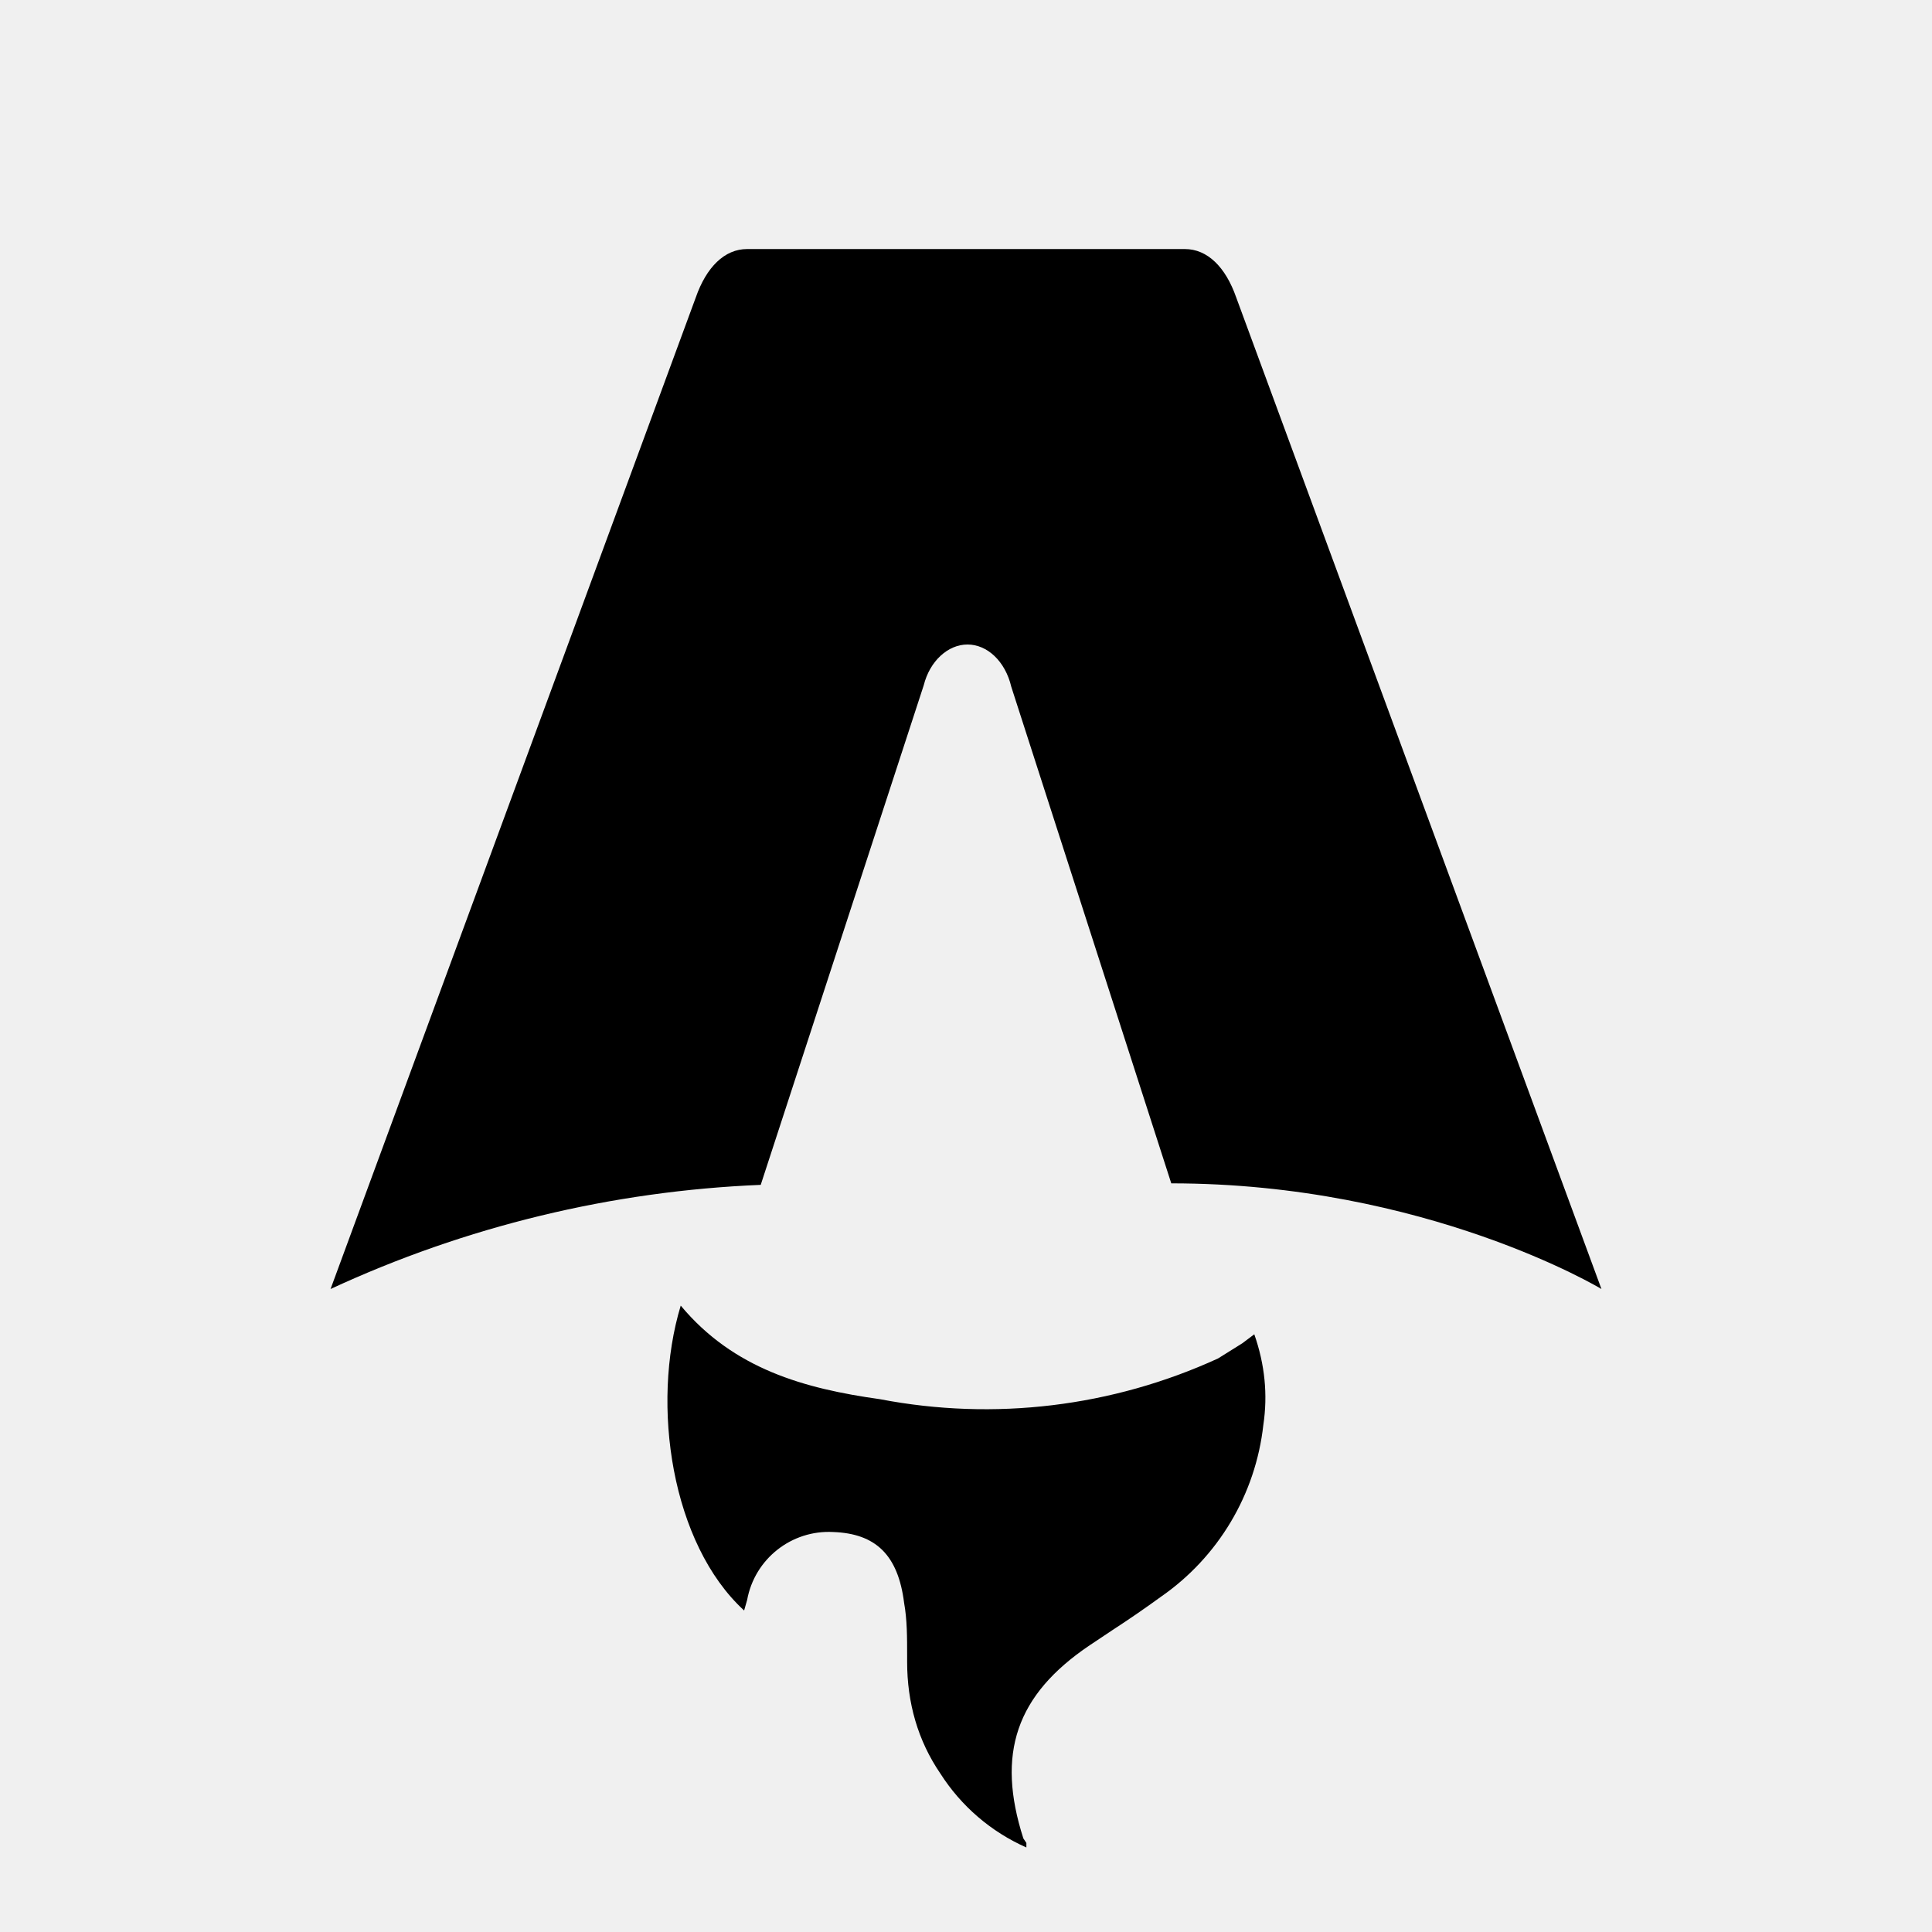
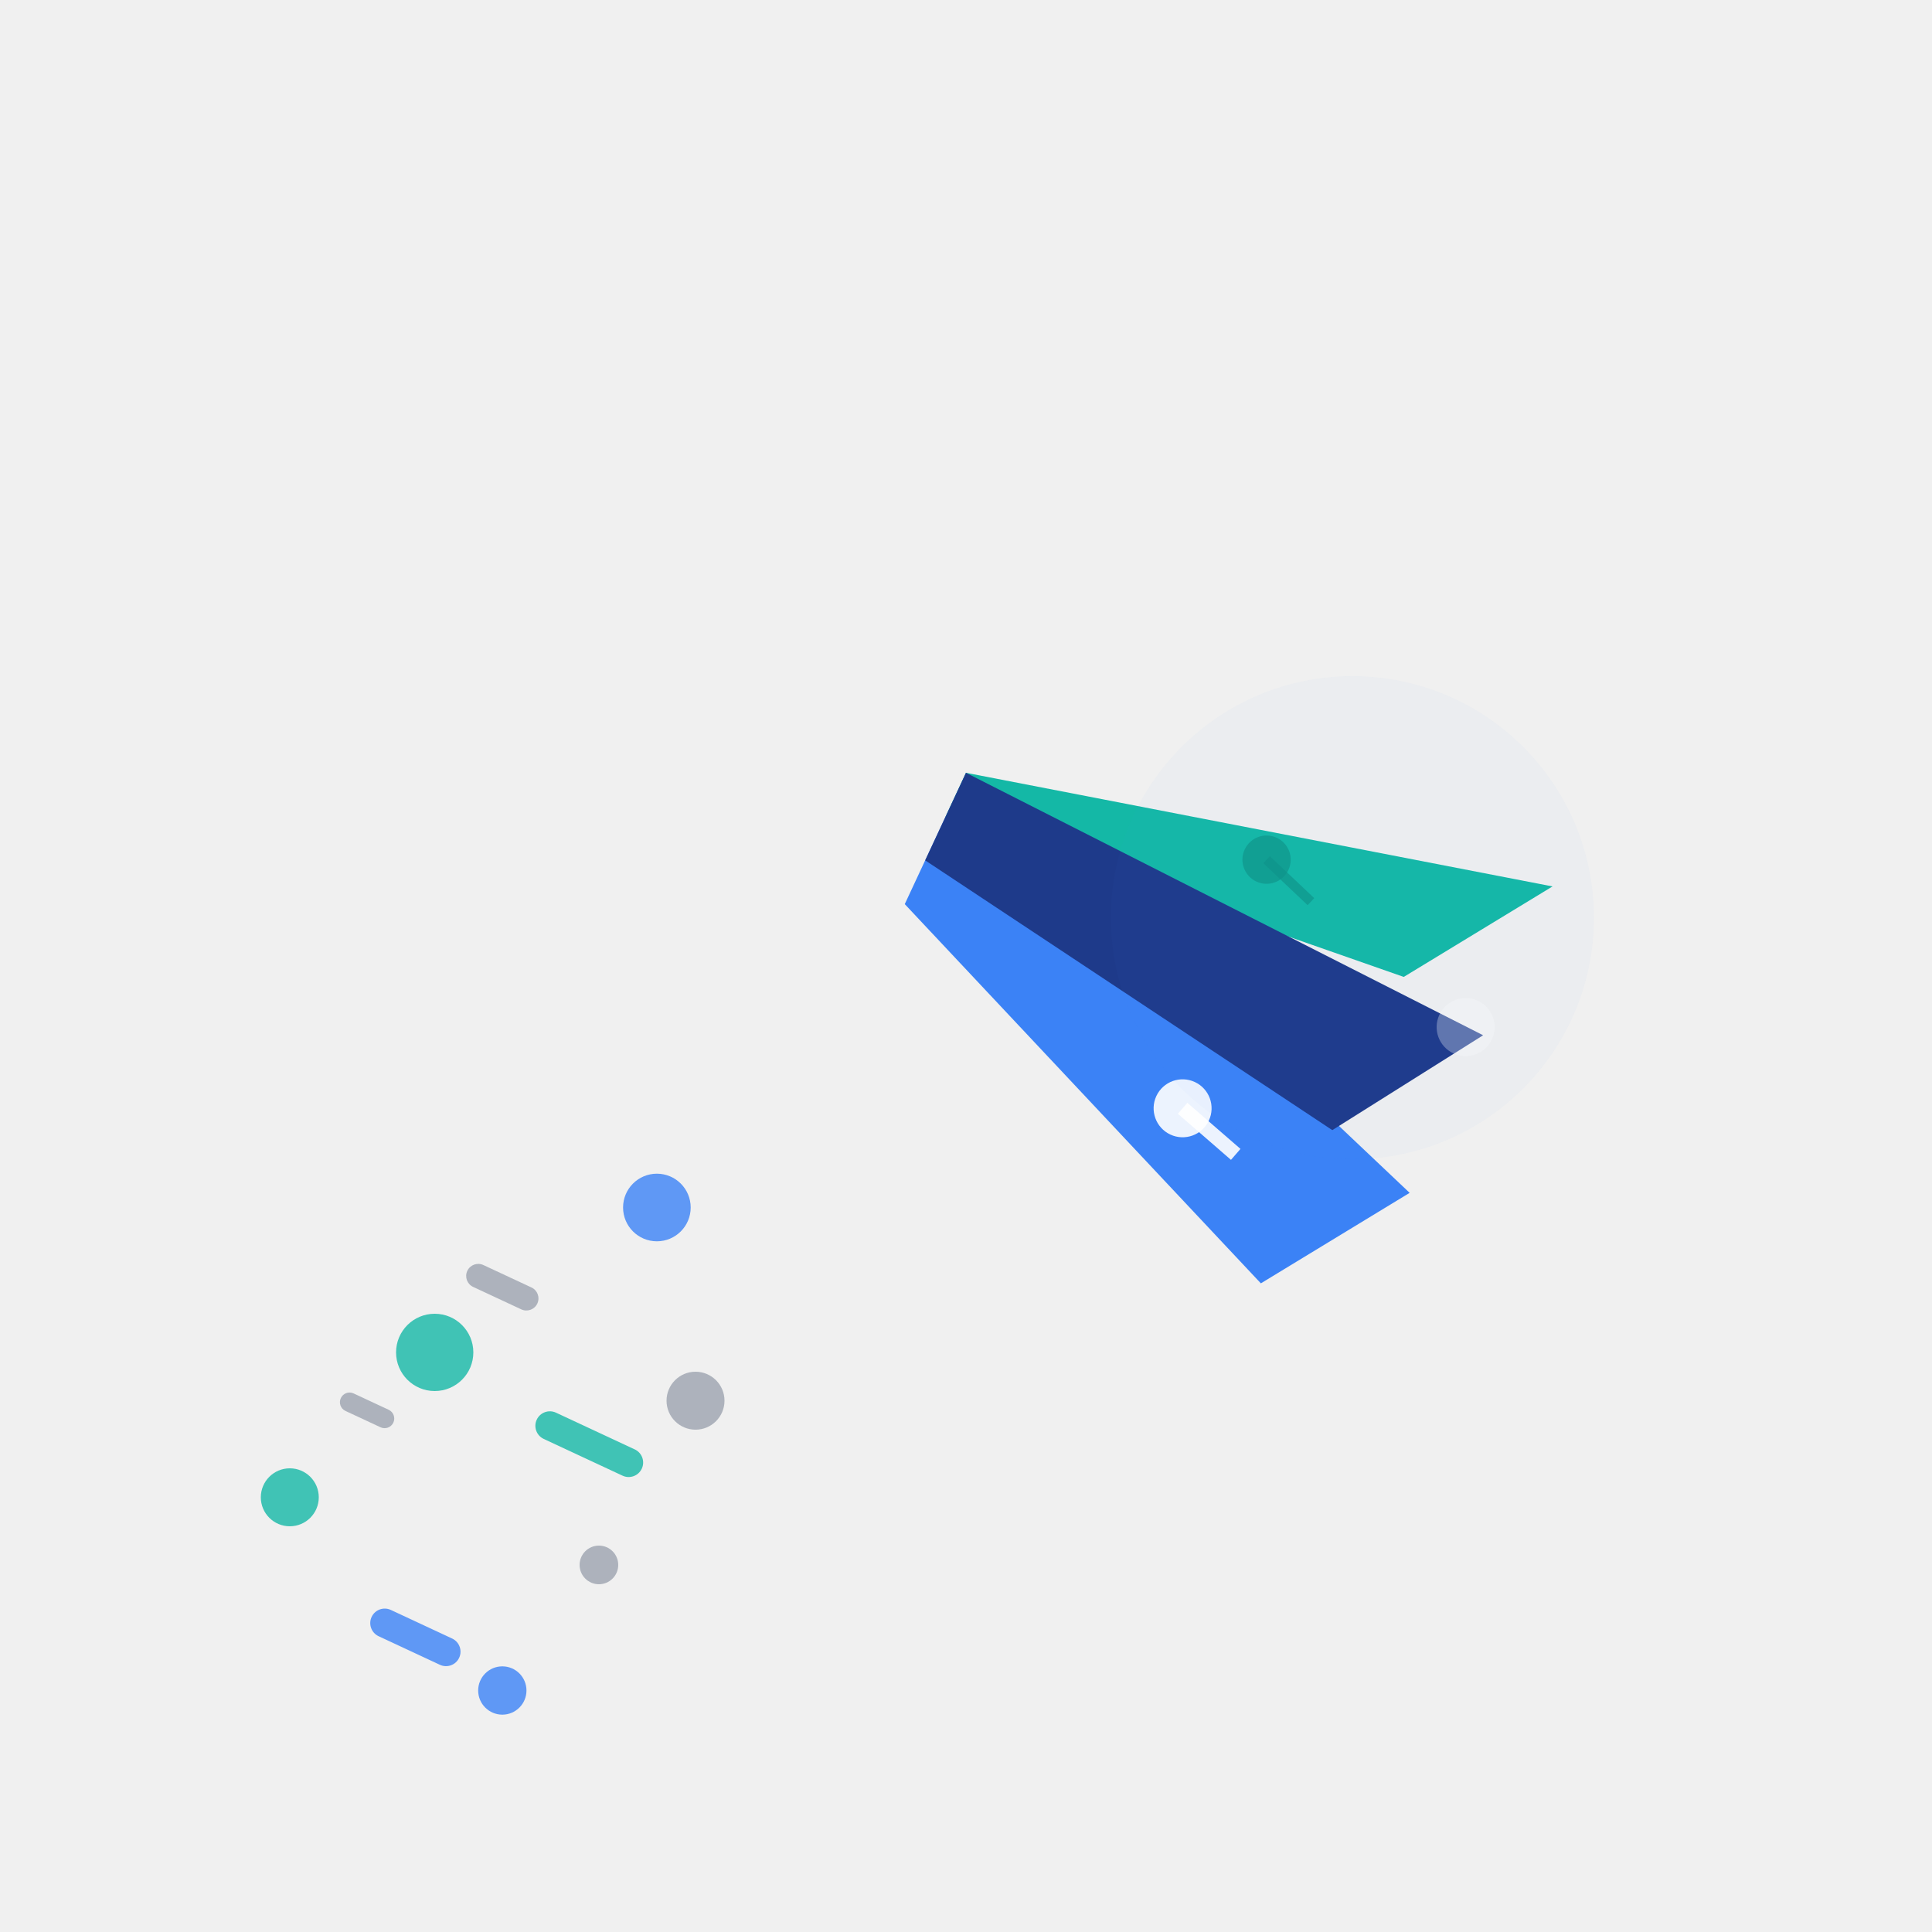
- <svg xmlns="http://www.w3.org/2000/svg" fill="none" viewBox="0 0 128 128">
-   <path d="M50.4 78.5a75.1 75.1 0 0 0-28.5 6.9l24.2-65.7c.7-2 1.9-3.2 3.4-3.2h29c1.5 0 2.7 1.2 3.4 3.2l24.2 65.7s-11.6-7-28.5-7L67 45.5c-.4-1.7-1.6-2.8-2.9-2.8-1.3 0-2.5 1.1-2.9 2.7L50.4 78.5Zm-1.1 28.2Zm-4.2-20.2c-2 6.6-.6 15.8 4.2 20.2a17.5 17.5 0 0 1 .2-.7 5.5 5.5 0 0 1 5.7-4.5c2.8.1 4.3 1.5 4.7 4.7.2 1.1.2 2.3.2 3.5v.4c0 2.7.7 5.2 2.2 7.4a13 13 0 0 0 5.7 4.9v-.3l-.2-.3c-1.8-5.6-.5-9.5 4.4-12.8l1.5-1a73 73 0 0 0 3.2-2.2 16 16 0 0 0 6.8-11.4c.3-2 .1-4-.6-6l-.8.6-1.6 1a37 37 0 0 1-22.4 2.7c-5-.7-9.7-2-13.2-6.2Z" />
-   <style>
-         path { fill: #000; }
-         @media (prefers-color-scheme: dark) {
-             path { fill: #FFF; }
-         }
-     </style>
+ <svg xmlns="http://www.w3.org/2000/svg" viewBox="0 0 200 200" fill="none">
+   <g id="trail" opacity="0.8">
+     <circle cx="45" cy="140" r="4" fill="#14B8A6" />
+     <circle cx="30" cy="155" r="3" fill="#14B8A6" />
+     <rect x="55" y="148" width="12" height="3" rx="1.5" fill="#14B8A6" transform="rotate(25 61 149.5)" />
+     <circle cx="68" cy="125" r="3.5" fill="#3B82F6" />
+     <rect x="38" y="168" width="10" height="3" rx="1.5" fill="#3B82F6" transform="rotate(25 43 169.5)" />
+     <circle cx="52" cy="175" r="2.5" fill="#3B82F6" />
+     <circle cx="72" cy="145" r="3" fill="#9CA3AF" />
+     <rect x="48" y="132" width="8" height="2.5" rx="1.25" fill="#9CA3AF" transform="rotate(25 52 133.25)" />
+     <circle cx="62" cy="162" r="2" fill="#9CA3AF" />
+     <rect x="35" y="145" width="6" height="2" rx="1" fill="#9CA3AF" transform="rotate(25 38 146)" />
+   </g>
+   <g id="paper-plane" transform="translate(100, 80) rotate(25)">
+     <path d="M 0 0 L 60 20 L 50 35 L 0 15 Z" fill="#3B82F6">
+       <animate attributeName="opacity" values="1;0.9;1" dur="2s" repeatCount="indefinite" />
+     </path>
+     <circle cx="35" cy="22" r="3" fill="white" opacity="0.9" />
+     <line x1="35" y1="22" x2="42" y2="24" stroke="white" stroke-width="1.5" opacity="0.9" />
+     <path d="M 0 0 L 60 -15 L 50 0 L 0 5 Z" fill="#14B8A6">
+       <animate attributeName="opacity" values="1;0.95;1" dur="2s" repeatCount="indefinite" />
+     </path>
+     <circle cx="32" cy="-5" r="2.5" fill="#0D9488" opacity="0.7" />
+     <line x1="32" y1="-5" x2="38" y2="-3" stroke="#0D9488" stroke-width="1" opacity="0.7" />
+     <path d="M 0 0 L 60 2 L 50 17.5 L 0 10 Z" fill="#1E3A8A">
+       <animate attributeName="opacity" values="1;0.85;1" dur="2s" repeatCount="indefinite" />
+     </path>
+     <circle cx="58" cy="2" r="3" fill="white" opacity="0.3" />
+   </g>
+   <g id="glow" opacity="0.3">
+     <circle cx="140" cy="95" r="25" fill="#3B82F6" opacity="0.1">
+       <animate attributeName="r" values="25;30;25" dur="3s" repeatCount="indefinite" />
+       <animate attributeName="opacity" values="0.1;0.05;0.1" dur="3s" repeatCount="indefinite" />
+     </circle>
+   </g>
</svg>
